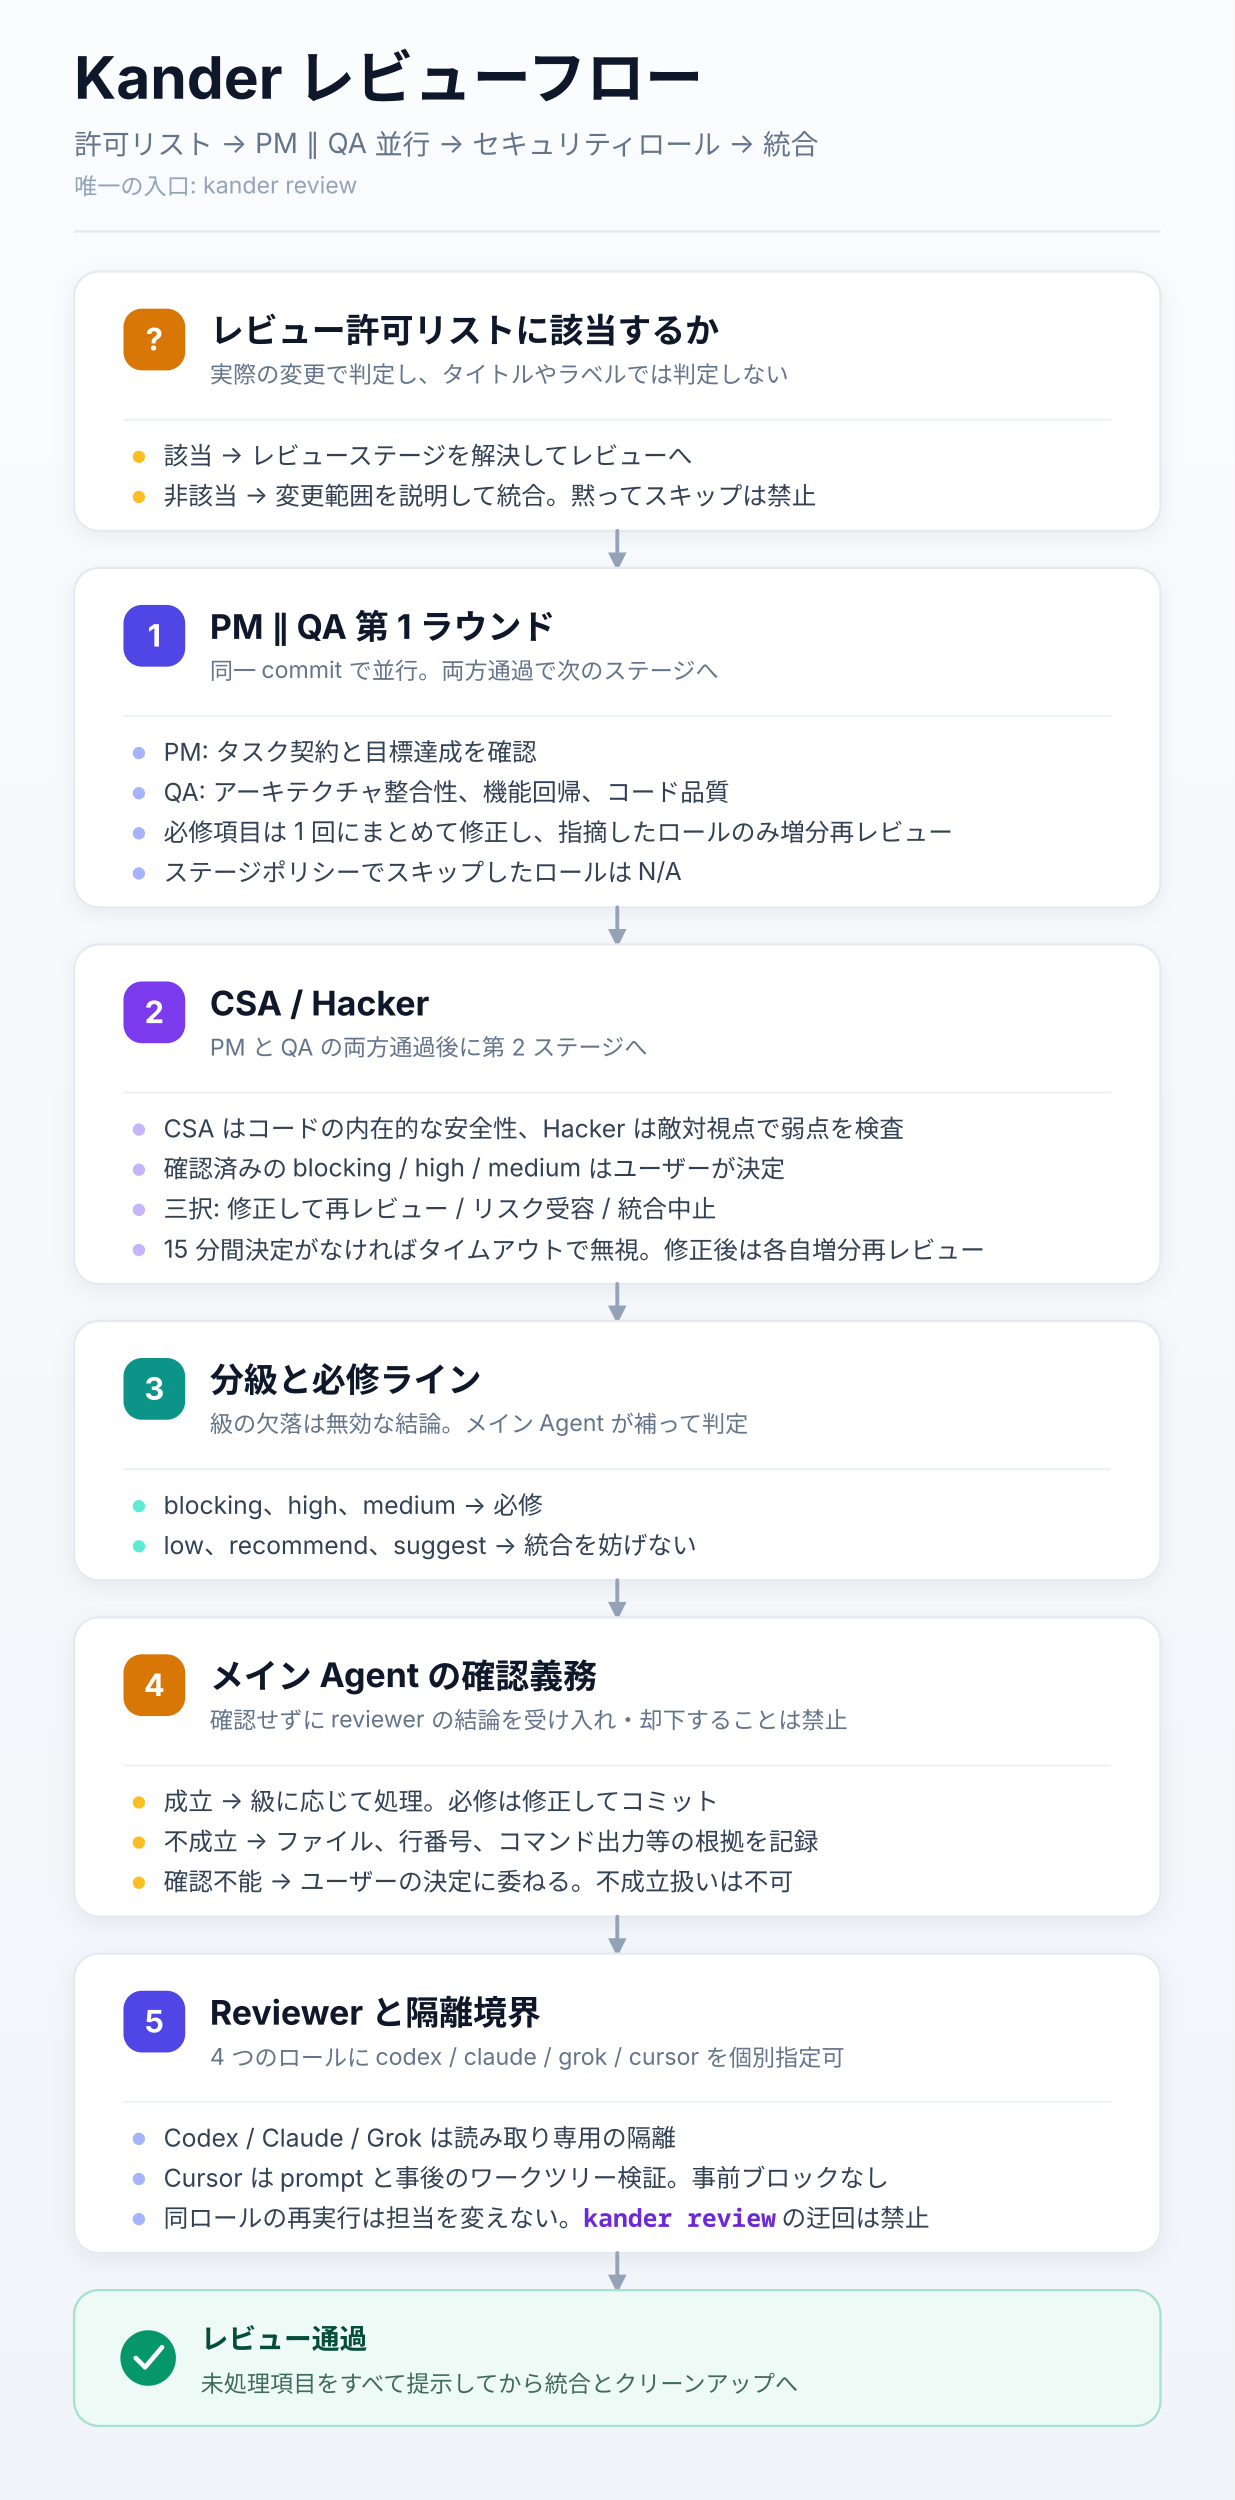
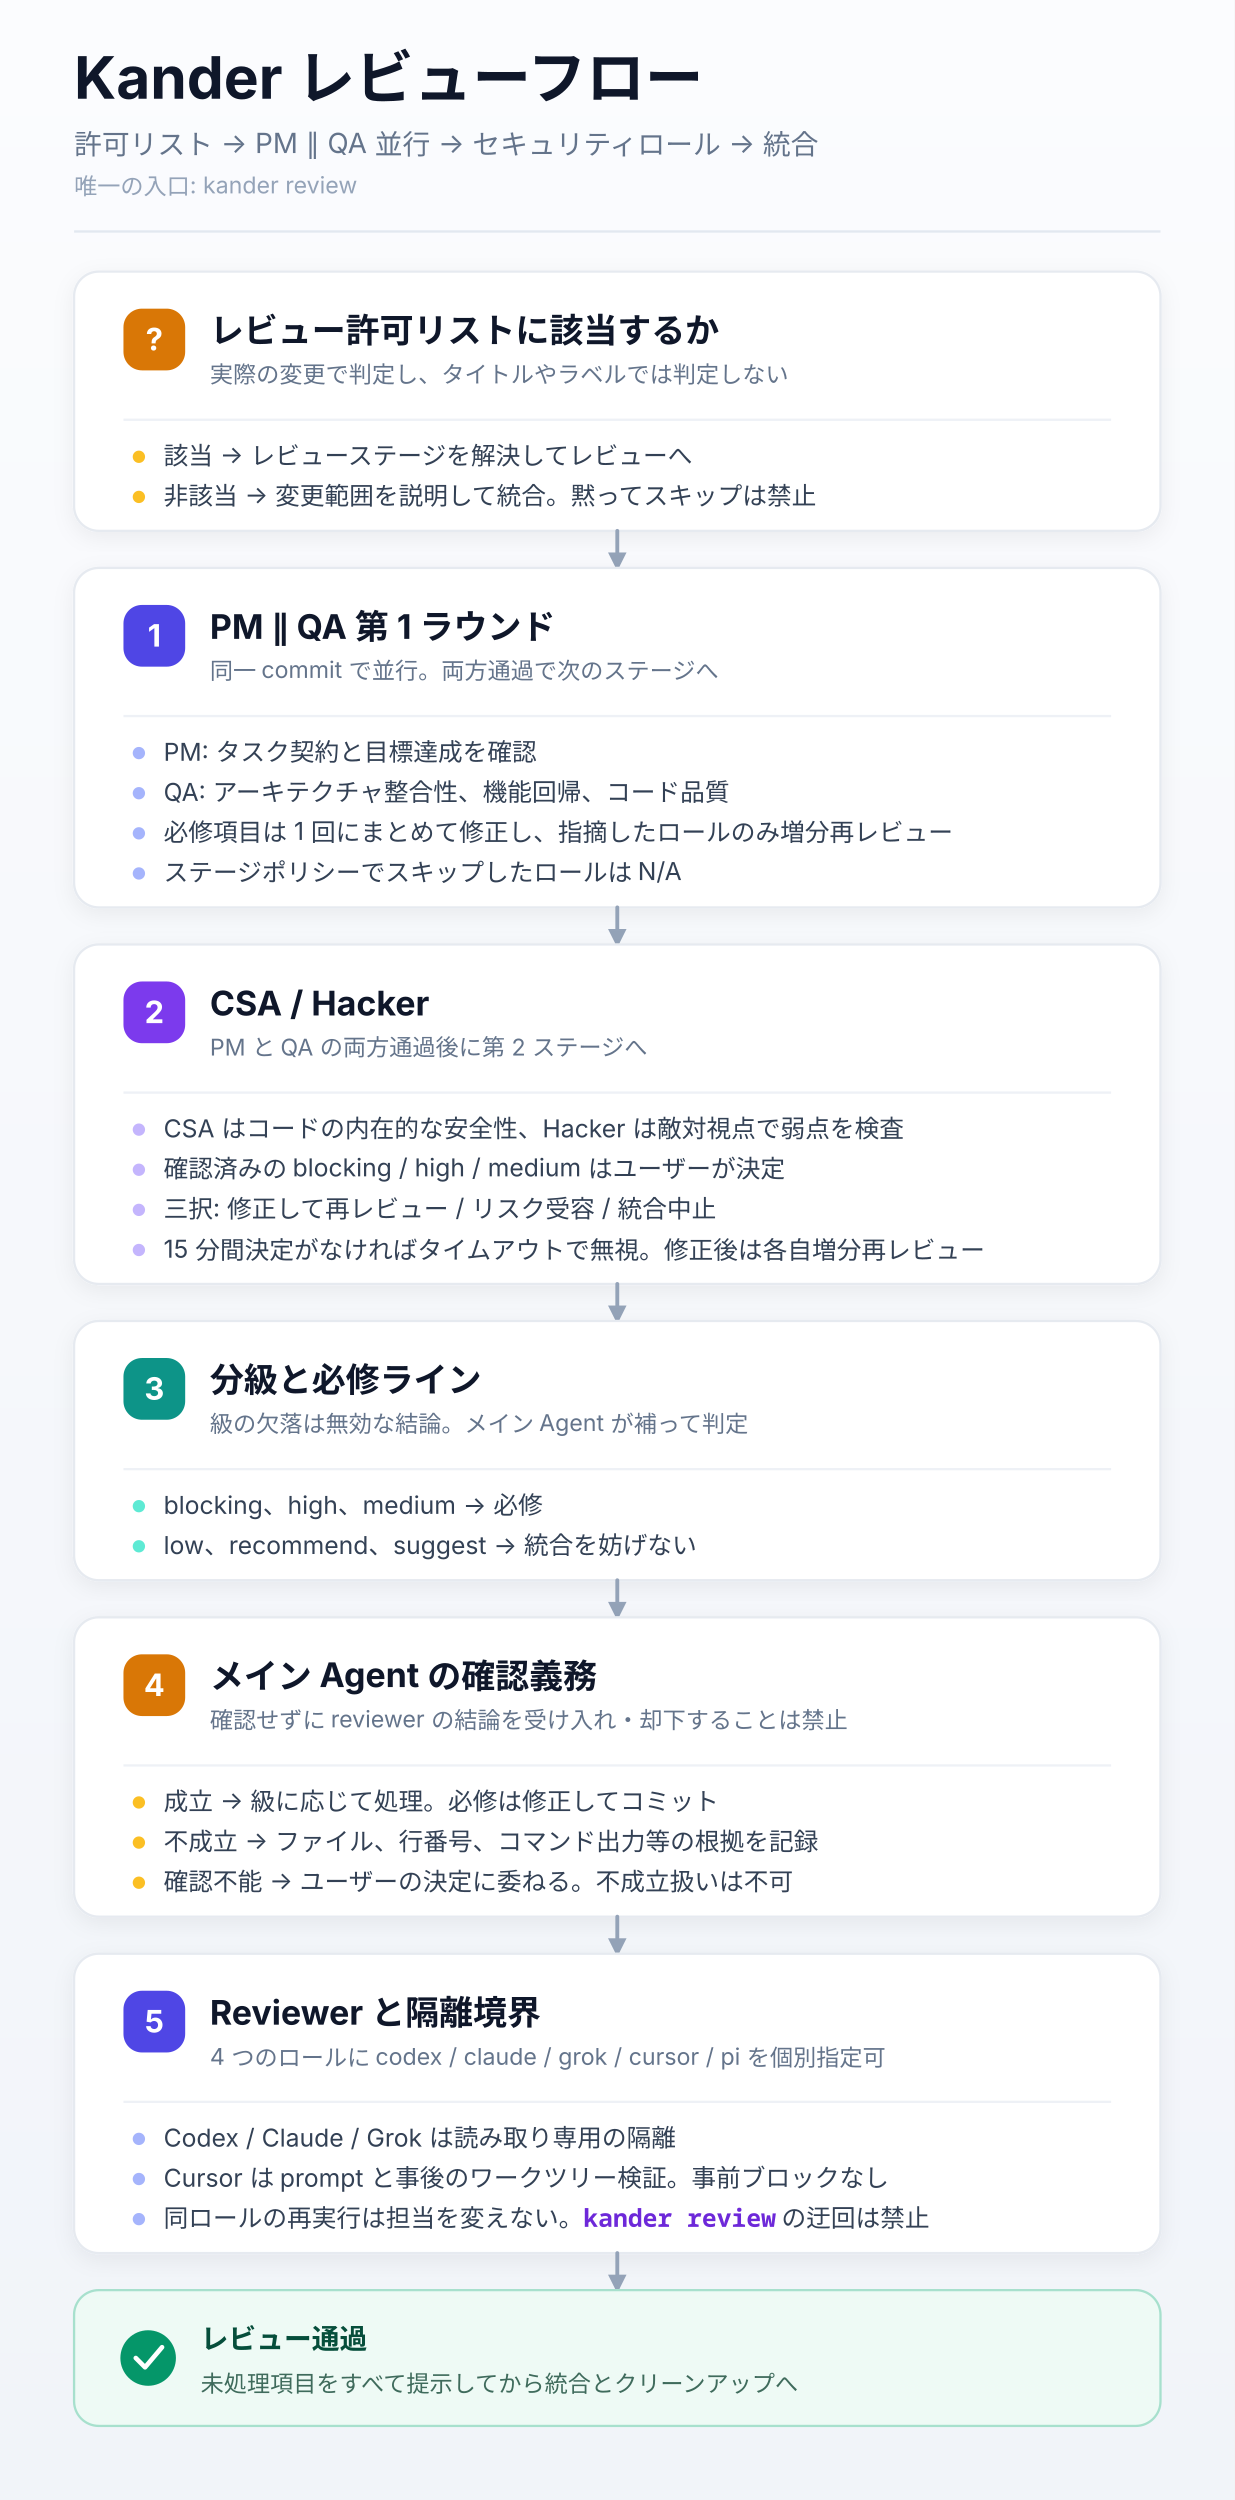
<svg xmlns="http://www.w3.org/2000/svg" width="800" height="1620" viewBox="0 0 800 1620" role="img" aria-labelledby="rv-title rv-desc">
  <defs>
    <linearGradient id="bg" x1="0" y1="0" x2="0" y2="1">
      <stop offset="0" stop-color="#fbfcfe" />
      <stop offset="1" stop-color="#f1f4f9" />
    </linearGradient>
    <filter id="card" x="-8%" y="-8%" width="116%" height="116%">
      <feDropShadow dx="0" dy="4" stdDeviation="7" flood-color="#0f172a" flood-opacity="0.06" />
    </filter>
    <marker id="a-slate" markerWidth="12" markerHeight="12" refX="10" refY="6" orient="auto" markerUnits="userSpaceOnUse">
      <path d="M0,0 L12,6 L0,12 Z" fill="#94a3b8" />
    </marker>
    <style>
      .s { font-family: -apple-system, BlinkMacSystemFont, "Noto Sans JP", "Hiragino Kaku Gothic ProN", "Yu Gothic UI", "Meiryo", sans-serif; }
      .h1 { font-size: 38px; font-weight: 700; fill: #0f172a; }
      .h2 { font-size: 18px; fill: #64748b; }
      .tag { font-size: 15px; fill: #94a3b8; }
      .pt { font-size: 22px; font-weight: 700; fill: #0f172a; }
      .pn { font-size: 15px; fill: #64748b; }
      .bt { font-size: 16px; fill: #334155; }
      .num { font-size: 20px; font-weight: 700; fill: #ffffff; }
      .hl { font-family: "SFMono-Regular", "Cascadia Mono", "Noto Sans Mono", "DejaVu Sans Mono", monospace; font-size: 16px; font-weight: 700; fill: #6d28d9; }
      .panel { fill: #ffffff; stroke: #e6eaf0; stroke-width: 1.5; }
      .flow { fill: none; stroke: #94a3b8; stroke-width: 2.5; stroke-linecap: round; marker-end: url(#a-slate); }
    </style>
  </defs>
  <rect width="800" height="1620" fill="url(#bg)" />
  <text x="48" y="64" class="s h1">Kander レビューフロー</text>
  <text x="48" y="100" class="s h2">許可リスト → PM ∥ QA 並行 → セキュリティロール → 統合</text>
  <text x="48" y="126" class="s tag">唯一の入口: kander review</text>
  <line x1="48" y1="150" x2="752" y2="150" stroke="#e2e8f0" stroke-width="1.5" />
  <rect x="48" y="176" width="704" height="168" rx="16" class="panel" filter="url(#card)" />
  <rect x="80" y="200" width="40" height="40" rx="12" fill="#d97706" />
  <text x="100" y="227" text-anchor="middle" class="s num">?</text>
  <text x="136" y="222" class="s pt">レビュー許可リストに該当するか</text>
  <text x="136" y="248" class="s pn">実際の変更で判定し、タイトルやラベルでは判定しない</text>
  <line x1="80" y1="272" x2="720" y2="272" stroke="#eef1f6" stroke-width="1.5" />
  <circle cx="90" cy="296" r="4" fill="#fbbf24" />
  <text x="106" y="301" class="s bt">該当 → レビューステージを解決してレビューへ</text>
  <circle cx="90" cy="322" r="4" fill="#fbbf24" />
  <text x="106" y="327" class="s bt">非該当 → 変更範囲を説明して統合。黙ってスキップは禁止</text>
  <path d="M400 344 V368" class="flow" />
  <rect x="48" y="368" width="704" height="220" rx="16" class="panel" filter="url(#card)" />
  <rect x="80" y="392" width="40" height="40" rx="12" fill="#4f46e5" />
  <text x="100" y="419" text-anchor="middle" class="s num">1</text>
  <text x="136" y="414" class="s pt">PM ∥ QA 第 1 ラウンド</text>
  <text x="136" y="440" class="s pn">同一 commit で並行。両方通過で次のステージへ</text>
  <line x1="80" y1="464" x2="720" y2="464" stroke="#eef1f6" stroke-width="1.5" />
  <circle cx="90" cy="488" r="4" fill="#a5b4fc" />
  <text x="106" y="493" class="s bt">PM: タスク契約と目標達成を確認</text>
  <circle cx="90" cy="514" r="4" fill="#a5b4fc" />
  <text x="106" y="519" class="s bt">QA: アーキテクチャ整合性、機能回帰、コード品質</text>
  <circle cx="90" cy="540" r="4" fill="#a5b4fc" />
  <text x="106" y="545" class="s bt">必修項目は 1 回にまとめて修正し、指摘したロールのみ増分再レビュー</text>
  <circle cx="90" cy="566" r="4" fill="#a5b4fc" />
  <text x="106" y="571" class="s bt">ステージポリシーでスキップしたロールは N/A</text>
  <path d="M400 588 V612" class="flow" />
  <rect x="48" y="612" width="704" height="220" rx="16" class="panel" filter="url(#card)" />
  <rect x="80" y="636" width="40" height="40" rx="12" fill="#7c3aed" />
  <text x="100" y="663" text-anchor="middle" class="s num">2</text>
  <text x="136" y="658" class="s pt">CSA / Hacker</text>
  <text x="136" y="684" class="s pn">PM と QA の両方通過後に第 2 ステージへ</text>
  <line x1="80" y1="708" x2="720" y2="708" stroke="#eef1f6" stroke-width="1.5" />
  <circle cx="90" cy="732" r="4" fill="#c4b5fd" />
  <text x="106" y="737" class="s bt">CSA はコードの内在的な安全性、Hacker は敵対視点で弱点を検査</text>
  <circle cx="90" cy="758" r="4" fill="#c4b5fd" />
  <text x="106" y="763" class="s bt">確認済みの blocking / high / medium はユーザーが決定</text>
  <circle cx="90" cy="784" r="4" fill="#c4b5fd" />
  <text x="106" y="789" class="s bt">三択: 修正して再レビュー / リスク受容 / 統合中止</text>
  <circle cx="90" cy="810" r="4" fill="#c4b5fd" />
  <text x="106" y="815" class="s bt">15 分間決定がなければタイムアウトで無視。修正後は各自増分再レビュー</text>
  <path d="M400 832 V856" class="flow" />
  <rect x="48" y="856" width="704" height="168" rx="16" class="panel" filter="url(#card)" />
  <rect x="80" y="880" width="40" height="40" rx="12" fill="#0d9488" />
  <text x="100" y="907" text-anchor="middle" class="s num">3</text>
  <text x="136" y="902" class="s pt">分級と必修ライン</text>
  <text x="136" y="928" class="s pn">級の欠落は無効な結論。メイン Agent が補って判定</text>
  <line x1="80" y1="952" x2="720" y2="952" stroke="#eef1f6" stroke-width="1.5" />
  <circle cx="90" cy="976" r="4" fill="#5eead4" />
  <text x="106" y="981" class="s bt">blocking、high、medium → 必修</text>
  <circle cx="90" cy="1002" r="4" fill="#5eead4" />
  <text x="106" y="1007" class="s bt">low、recommend、suggest → 統合を妨げない</text>
  <path d="M400 1024 V1048" class="flow" />
  <rect x="48" y="1048" width="704" height="194" rx="16" class="panel" filter="url(#card)" />
  <rect x="80" y="1072" width="40" height="40" rx="12" fill="#d97706" />
  <text x="100" y="1099" text-anchor="middle" class="s num">4</text>
  <text x="136" y="1094" class="s pt">メイン Agent の確認義務</text>
  <text x="136" y="1120" class="s pn">確認せずに reviewer の結論を受け入れ・却下することは禁止</text>
  <line x1="80" y1="1144" x2="720" y2="1144" stroke="#eef1f6" stroke-width="1.5" />
  <circle cx="90" cy="1168" r="4" fill="#fbbf24" />
  <text x="106" y="1173" class="s bt">成立 → 級に応じて処理。必修は修正してコミット</text>
  <circle cx="90" cy="1194" r="4" fill="#fbbf24" />
  <text x="106" y="1199" class="s bt">不成立 → ファイル、行番号、コマンド出力等の根拠を記録</text>
  <circle cx="90" cy="1220" r="4" fill="#fbbf24" />
  <text x="106" y="1225" class="s bt">確認不能 → ユーザーの決定に委ねる。不成立扱いは不可</text>
  <path d="M400 1242 V1266" class="flow" />
  <rect x="48" y="1266" width="704" height="194" rx="16" class="panel" filter="url(#card)" />
  <rect x="80" y="1290" width="40" height="40" rx="12" fill="#4f46e5" />
  <text x="100" y="1317" text-anchor="middle" class="s num">5</text>
  <text x="136" y="1312" class="s pt">Reviewer と隔離境界</text>
-   <text x="136" y="1338" class="s pn">4 つのロールに codex / claude / grok / cursor を個別指定可</text>
+   <text x="136" y="1338" class="s pn">4 つのロールに codex / claude / grok / cursor / pi を個別指定可</text>
  <line x1="80" y1="1362" x2="720" y2="1362" stroke="#eef1f6" stroke-width="1.5" />
  <circle cx="90" cy="1386" r="4" fill="#a5b4fc" />
  <text x="106" y="1391" class="s bt">Codex / Claude / Grok は読み取り専用の隔離</text>
  <circle cx="90" cy="1412" r="4" fill="#a5b4fc" />
  <text x="106" y="1417" class="s bt">Cursor は prompt と事後のワークツリー検証。事前ブロックなし</text>
  <circle cx="90" cy="1438" r="4" fill="#a5b4fc" />
  <text x="106" y="1443" class="s bt">同ロールの再実行は担当を変えない。<tspan class="hl">kander review</tspan> の迂回は禁止</text>
  <path d="M400 1460 V1484" class="flow" />
  <rect x="48" y="1484" width="704" height="88" rx="16" fill="#eefaf5" stroke="#a7e0cd" stroke-width="1.5" />
  <circle cx="96" cy="1528" r="18" fill="#059669" />
  <path d="M88 1528 L94 1534 L105 1521" fill="none" stroke="#ffffff" stroke-width="3" stroke-linecap="round" stroke-linejoin="round" />
  <text x="130" y="1522" class="s" font-size="18" font-weight="700" fill="#064e3b">レビュー通過</text>
  <text x="130" y="1550" class="s" font-size="15" fill="#3f6b5c">未処理項目をすべて提示してから統合とクリーンアップへ</text>
</svg>
